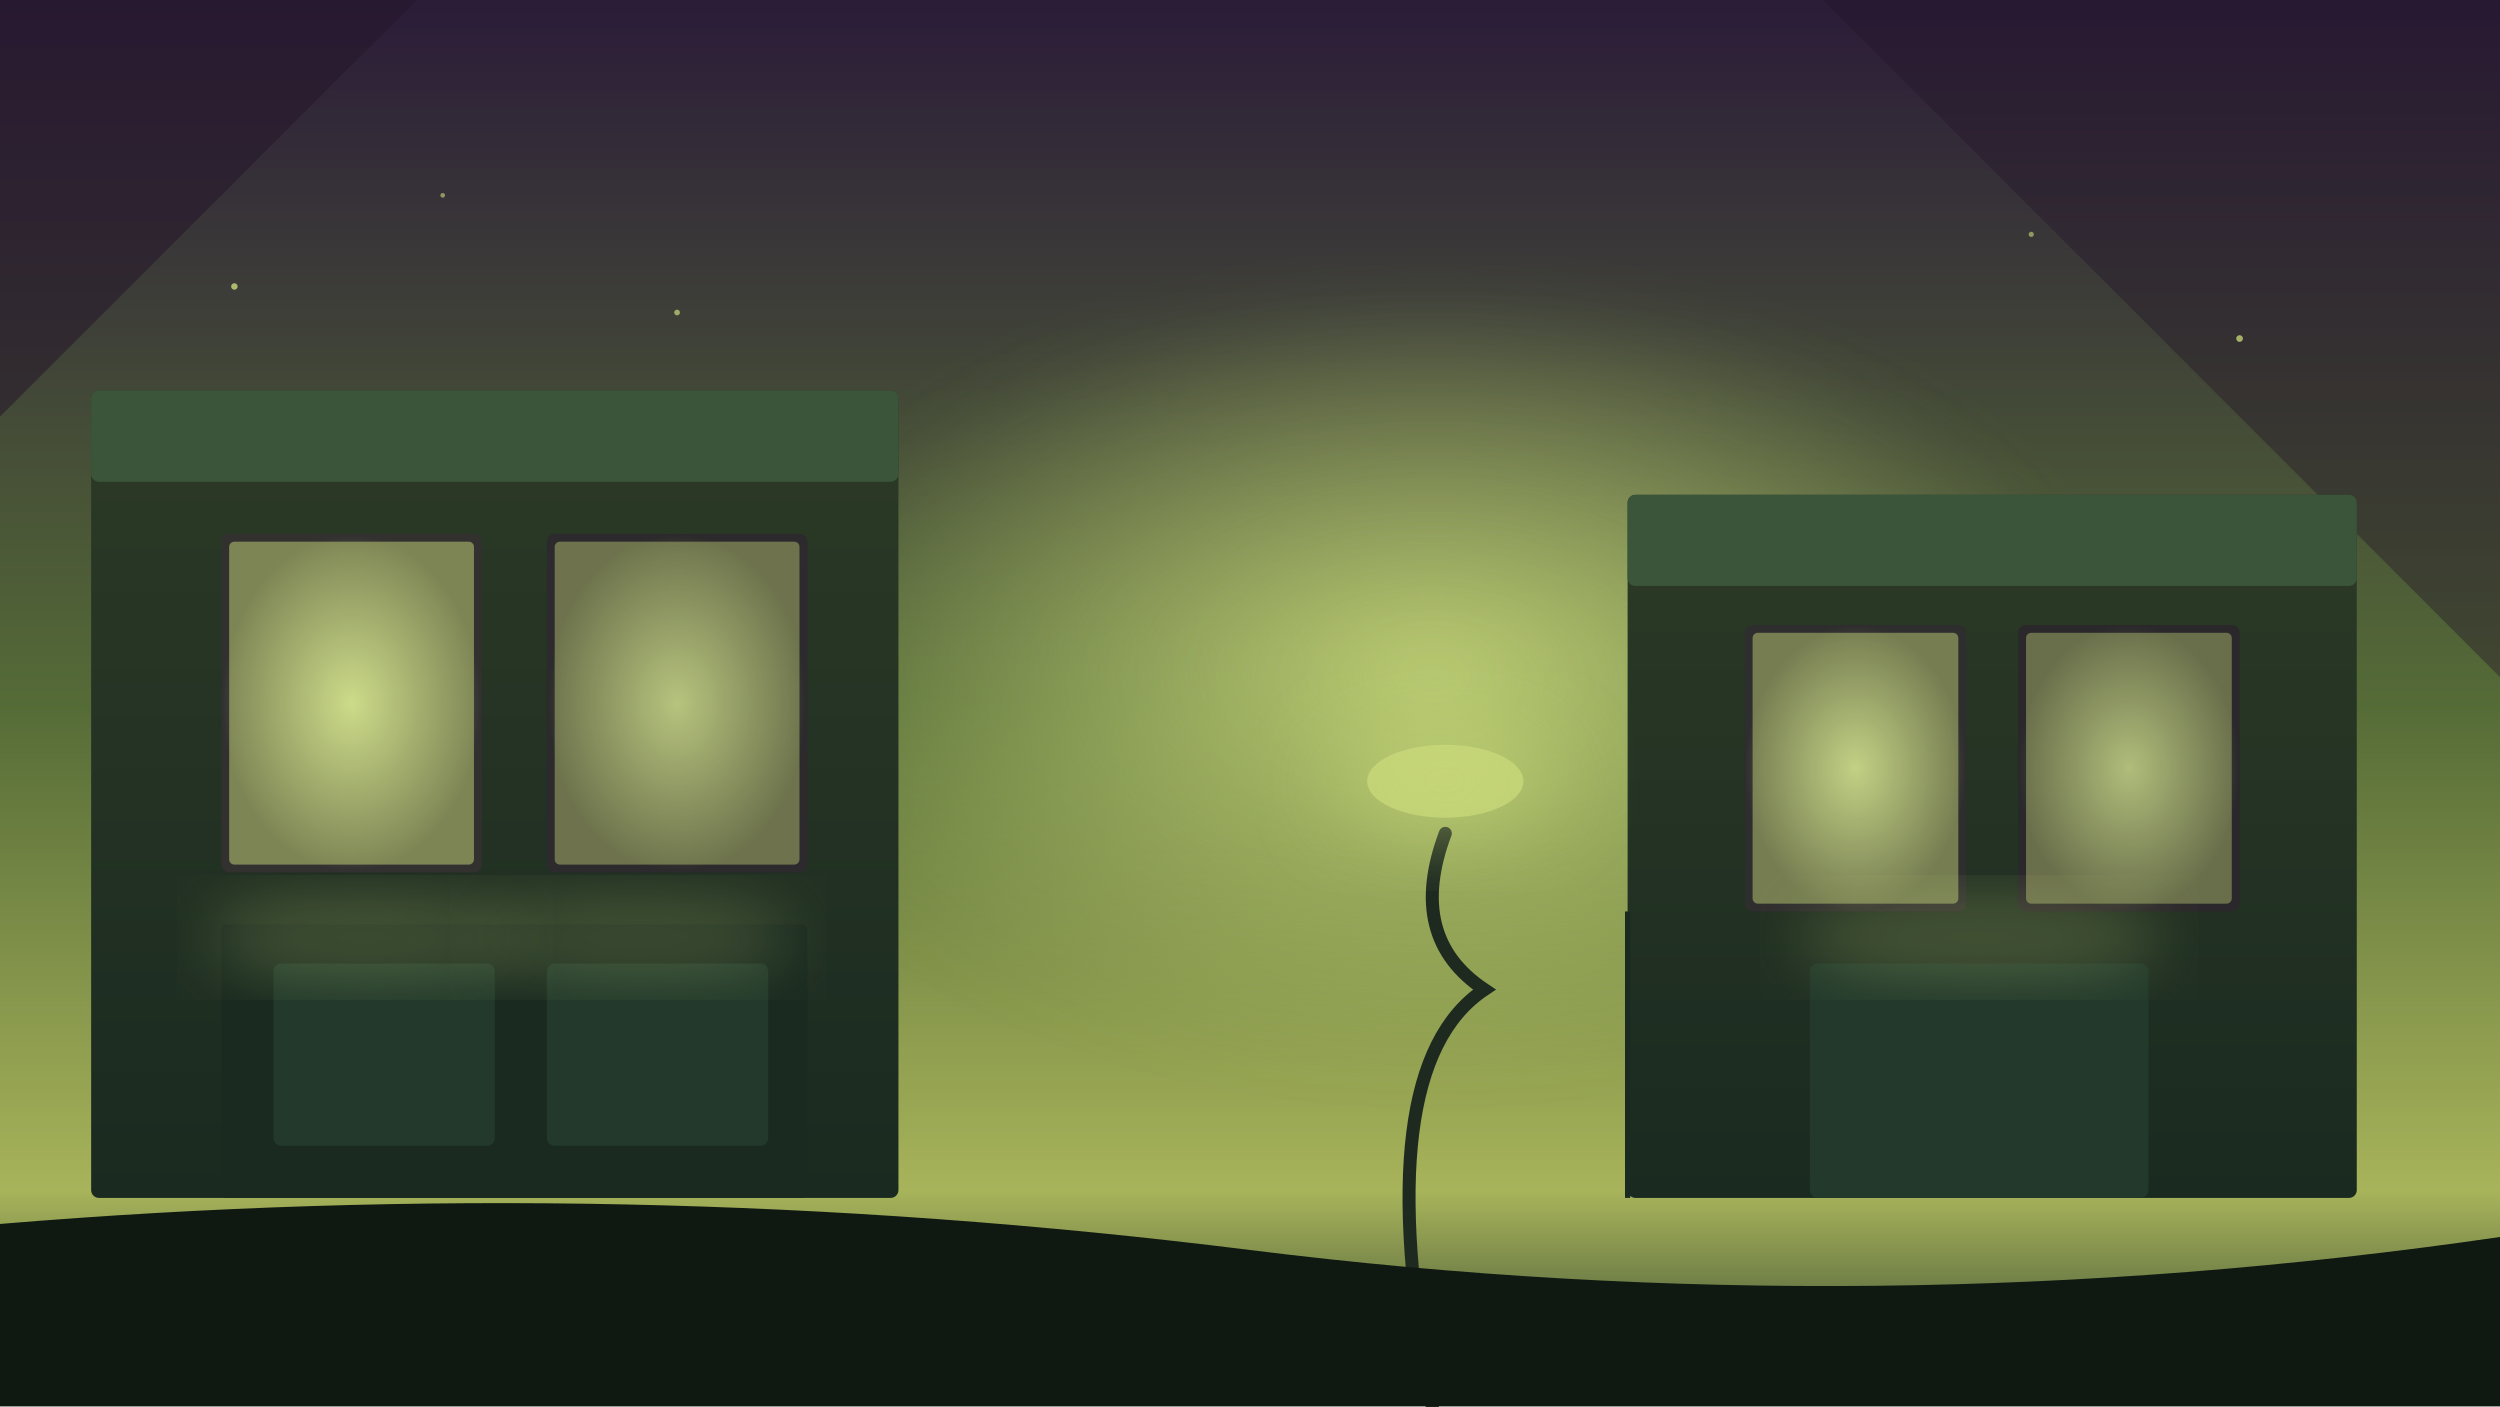
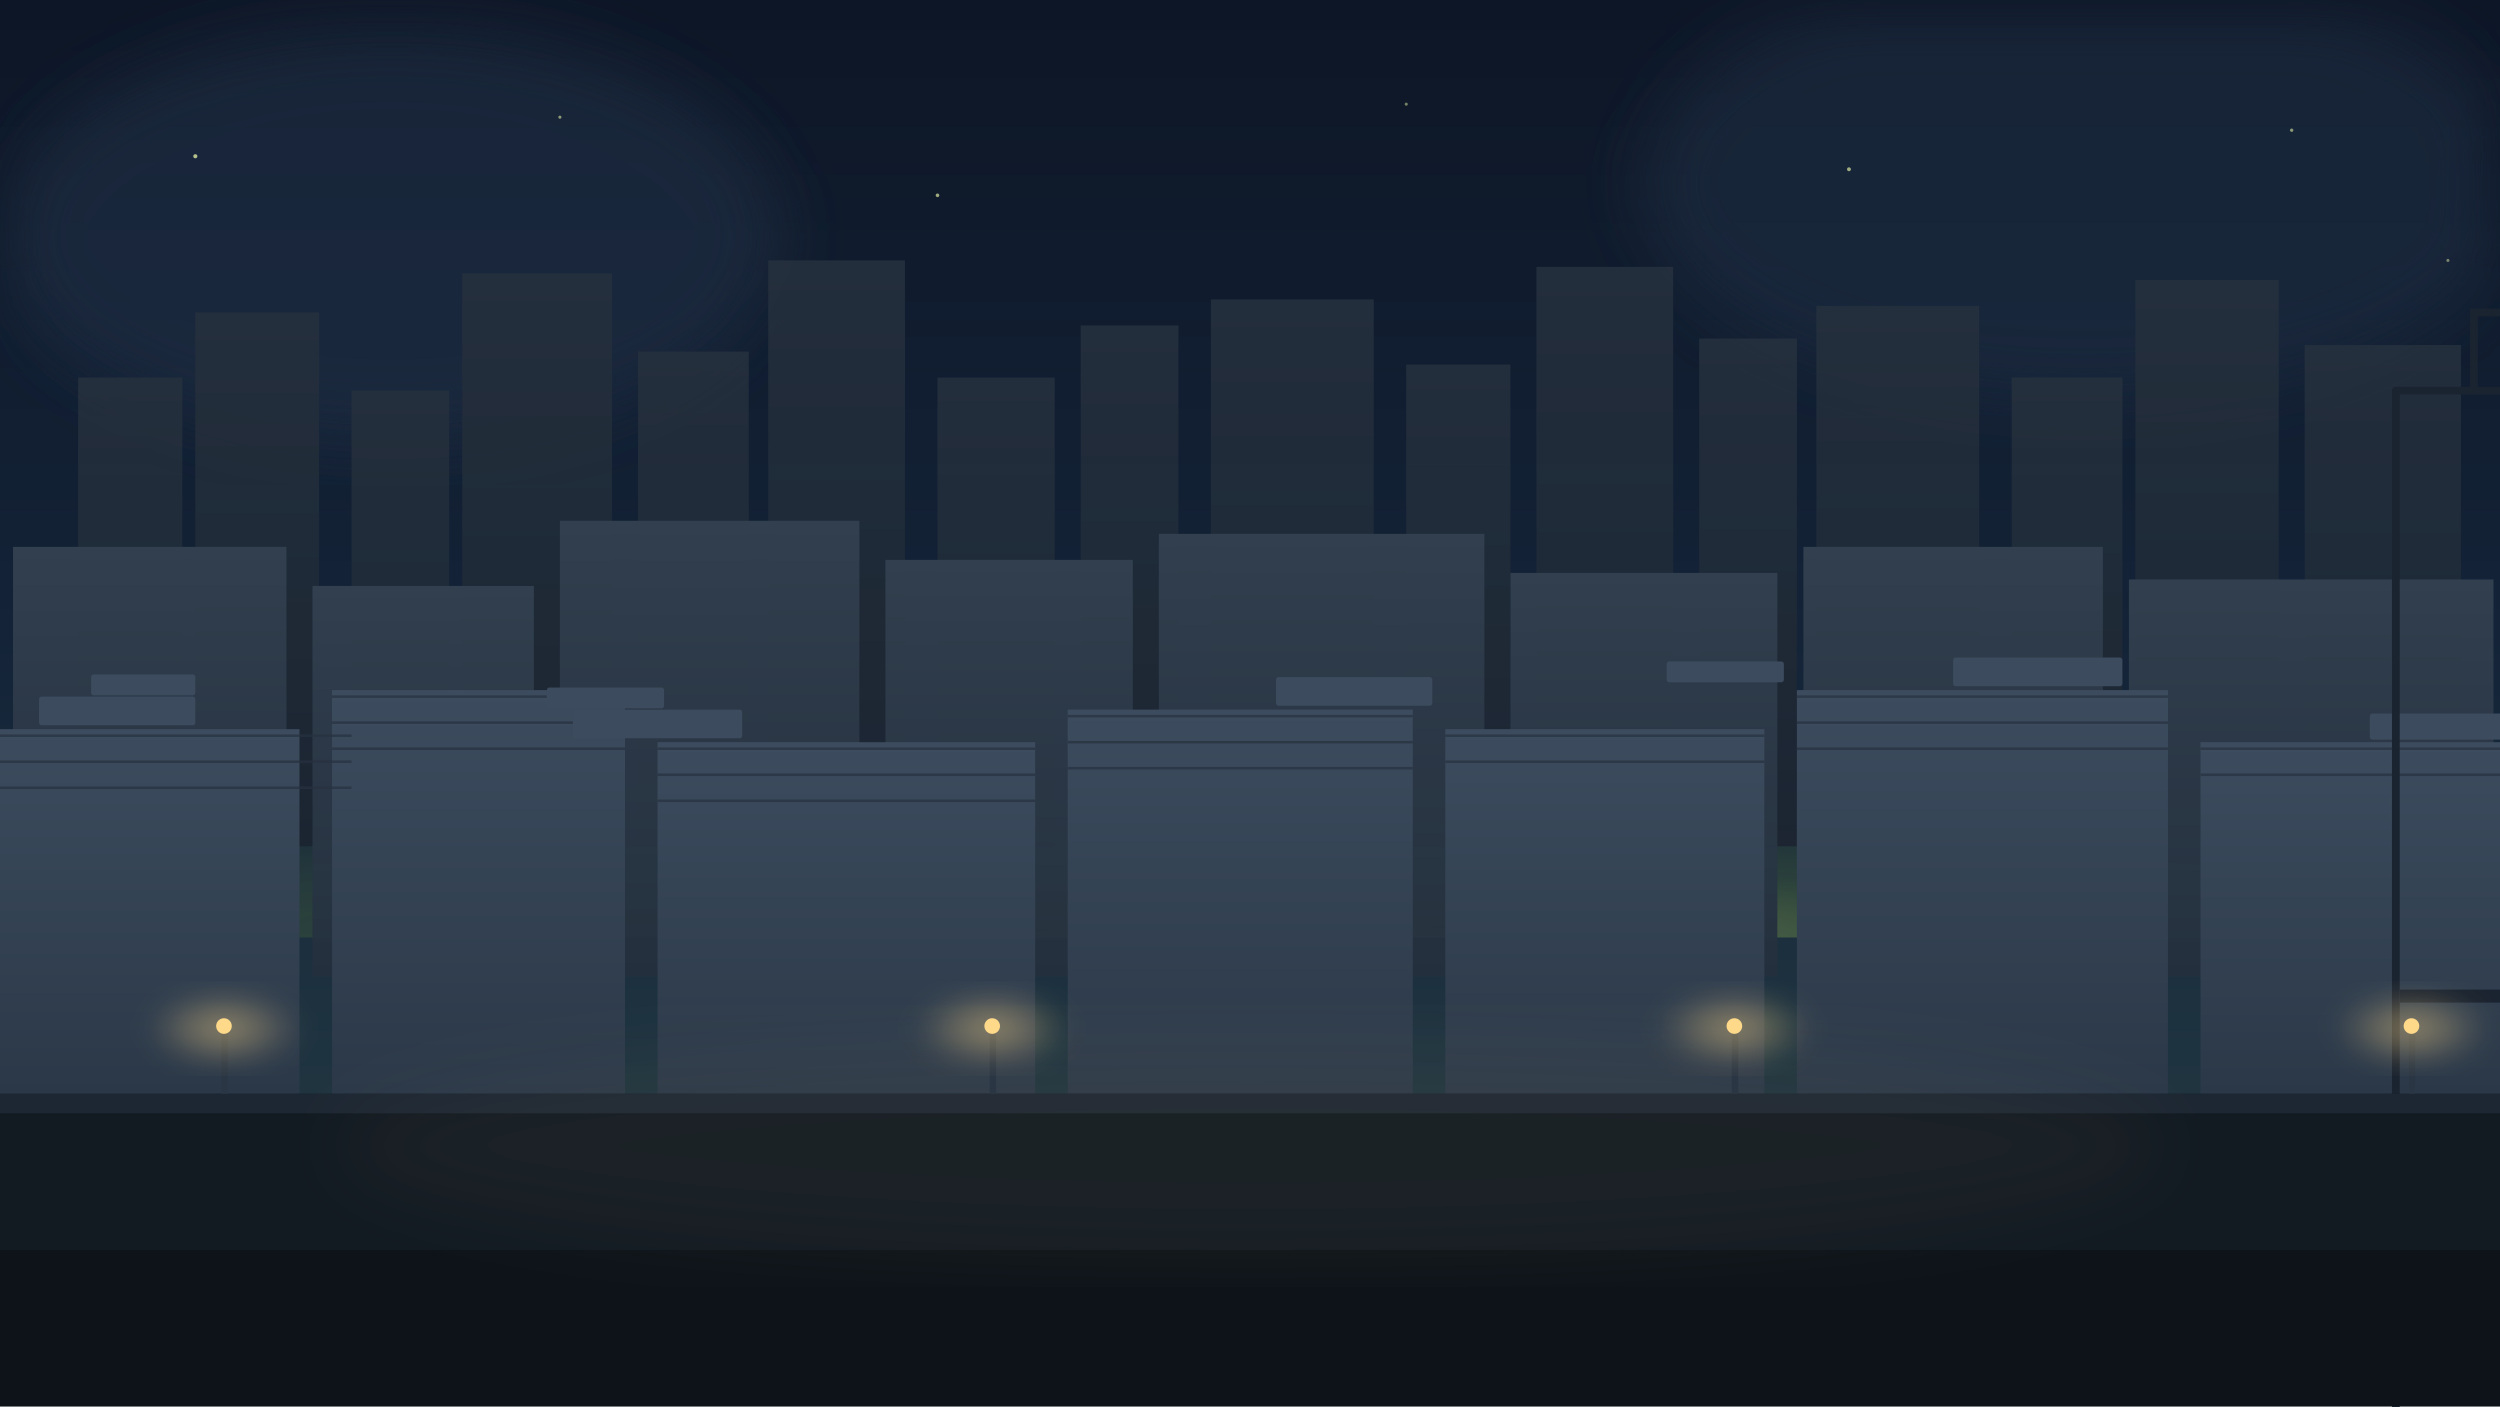
<svg xmlns="http://www.w3.org/2000/svg" width="1920" height="1080" viewBox="0 0 1920 1080">
  <defs>
    <linearGradient id="sky" x1="0" y1="0" x2="0" y2="1">
-       <stop offset="0" stop-color="#2b1c38" />
-       <stop offset="0.5" stop-color="#556b37" />
-       <stop offset="0.85" stop-color="#a8b45a" />
-       <stop offset="1" stop-color="#2c3f30" />
+       <stop offset="0" stop-color="#0d1626" />
+       <stop offset="0.45" stop-color="#142338" />
+       <stop offset="0.75" stop-color="#1e3340" />
+       <stop offset="1" stop-color="#2a3f38" />
    </linearGradient>
-     <radialGradient id="sun" cx="0.5" cy="0.5" r="0.5">
-       <stop offset="0" stop-color="#c9d97a" stop-opacity="0.9" />
-       <stop offset="1" stop-color="#c9d97a" stop-opacity="0" />
+     <radialGradient id="horizon" cx="0.5" cy="1" r="0.7">
+       <stop offset="0" stop-color="#c9d97a" stop-opacity="0.5" />
+       <stop offset="0.5" stop-color="#7fa832" stop-opacity="0.16" />
+       <stop offset="1" stop-color="#7fa832" stop-opacity="0" />
    </radialGradient>
-     <linearGradient id="wall" x1="0" y1="0" x2="0" y2="1">
-       <stop offset="0" stop-color="#2c3a26" />
-       <stop offset="1" stop-color="#1a2a20" />
-     </linearGradient>
-     <radialGradient id="winGlow" cx="0.5" cy="0.5" r="0.5">
-       <stop offset="0" stop-color="#d9e7a0" stop-opacity="0.95" />
-       <stop offset="1" stop-color="#d9e7a0" stop-opacity="0.15" />
+     <radialGradient id="lamplight" cx="0.5" cy="0.5" r="0.5">
+       <stop offset="0" stop-color="#ffd98a" stop-opacity="0.5" />
+       <stop offset="1" stop-color="#ffd98a" stop-opacity="0" />
    </radialGradient>
    <filter id="blur">
-       <feGaussianBlur stdDeviation="24" />
+       <feGaussianBlur stdDeviation="26" />
    </filter>
+     <filter id="blurS">
+       <feGaussianBlur stdDeviation="10" />
+     </filter>
+     <linearGradient id="gBack" x1="0" y1="0" x2="0" y2="1">
+       <stop offset="0" stop-color="#25303e" />
+       <stop offset="1" stop-color="#1b2430" />
+     </linearGradient>
+     <linearGradient id="gMid" x1="0" y1="0" x2="0" y2="1">
+       <stop offset="0" stop-color="#31404f" />
+       <stop offset="1" stop-color="#242f3d" />
+     </linearGradient>
+     <linearGradient id="gFront" x1="0" y1="0" x2="0" y2="1">
+       <stop offset="0" stop-color="#3c4c5e" />
+       <stop offset="1" stop-color="#2b3848" />
+     </linearGradient>
+     <pattern id="winL" width="28" height="34" patternUnits="userSpaceOnUse">
+       <rect x="2" y="4" width="16" height="20" rx="2" fill="#ffd98a" />
+     </pattern>
+     <pattern id="winD" width="28" height="34" patternUnits="userSpaceOnUse">
+       <rect x="2" y="4" width="16" height="20" rx="2" fill="#171f2b" />
+     </pattern>
+     <pattern id="winM" width="56" height="34" patternUnits="userSpaceOnUse">
+       <rect x="2" y="4" width="16" height="20" rx="2" fill="#ffd98a" />
+       <rect x="30" y="4" width="16" height="20" rx="2" fill="#1c2532" />
+     </pattern>
+     <pattern id="winS" width="84" height="68" patternUnits="userSpaceOnUse">
+       <rect x="2" y="4" width="16" height="20" rx="2" fill="#ffd98a" />
+       <rect x="30" y="4" width="16" height="20" rx="2" fill="#1c2532" />
+       <rect x="58" y="4" width="16" height="20" rx="2" fill="#ffd98a" opacity="0.7" />
+       <rect x="2" y="38" width="16" height="20" rx="2" fill="#1c2532" />
+       <rect x="30" y="38" width="16" height="20" rx="2" fill="#ffd98a" />
+       <rect x="58" y="38" width="16" height="20" rx="2" fill="#1c2532" />
+     </pattern>
+     <pattern id="winF" width="44" height="72" patternUnits="userSpaceOnUse">
+       <rect x="3" y="6" width="28" height="58" rx="3" fill="#ffd98a" />
+       <rect x="3" y="6" width="28" height="58" rx="3" fill="#e8a25a" opacity="0.25" />
+     </pattern>
+     <pattern id="winFD" width="44" height="72" patternUnits="userSpaceOnUse">
+       <rect x="3" y="6" width="28" height="58" rx="3" fill="#1b2430" />
+     </pattern>
+     <pattern id="winFM" width="88" height="72" patternUnits="userSpaceOnUse">
+       <rect x="3" y="6" width="28" height="58" rx="3" fill="#ffd98a" />
+       <rect x="47" y="6" width="28" height="58" rx="3" fill="#1b2430" />
+     </pattern>
  </defs>
  <rect width="1920" height="1080" fill="url(#sky)" />
-   <ellipse cx="1100" cy="520" rx="520" ry="300" fill="url(#sun)" filter="url(#blur)" />
-   <path d="M0 0 L320 0 L0 320 Z" fill="#241529" opacity="0.55" />
-   <path d="M1920 0 L1400 0 L1920 520 Z" fill="#241529" opacity="0.4" />
-   <rect x="70" y="300" width="620" height="620" rx="6" fill="url(#wall)" />
-   <rect x="70" y="300" width="620" height="70" rx="6" fill="#3a553a" />
-   <rect x="170" y="410" width="200" height="260" rx="6" fill="#14101c" />
-   <rect x="170" y="410" width="200" height="260" rx="6" fill="url(#winGlow)" />
-   <rect x="176" y="416" width="188" height="248" rx="4" fill="#c9d97a" opacity="0.5" />
-   <rect x="420" y="410" width="200" height="260" rx="6" fill="#14101c" />
-   <rect x="420" y="410" width="200" height="260" rx="6" fill="url(#winGlow)" opacity="0.8" />
-   <rect x="426" y="416" width="188" height="248" rx="4" fill="#c9d97a" opacity="0.42" />
-   <rect x="170" y="710" width="450" height="210" rx="4" fill="#1a2a20" />
-   <rect x="210" y="740" width="170" height="140" rx="6" fill="#22392b" />
-   <rect x="420" y="740" width="170" height="140" rx="6" fill="#22392b" />
-   <ellipse cx="280" cy="720" rx="120" ry="40" fill="#c9d97a" opacity="0.2" filter="url(#blur)" />
-   <ellipse cx="490" cy="720" rx="120" ry="40" fill="#c9d97a" opacity="0.18" filter="url(#blur)" />
-   <rect x="1250" y="380" width="560" height="540" rx="6" fill="url(#wall)" />
-   <rect x="1250" y="380" width="560" height="70" rx="6" fill="#3a553a" />
-   <rect x="1340" y="480" width="170" height="220" rx="6" fill="#14101c" />
-   <rect x="1340" y="480" width="170" height="220" rx="6" fill="url(#winGlow)" opacity="0.9" />
-   <rect x="1346" y="486" width="158" height="208" rx="4" fill="#c9d97a" opacity="0.46" />
-   <rect x="1550" y="480" width="170" height="220" rx="6" fill="#14101c" />
-   <rect x="1550" y="480" width="170" height="220" rx="6" fill="url(#winGlow)" opacity="0.75" />
-   <rect x="1556" y="486" width="158" height="208" rx="4" fill="#c9d97a" opacity="0.4" />
-   <path d="M1250 700 L1250 920" stroke="#1a2a20" stroke-width="4" />
-   <rect x="1390" y="740" width="260" height="180" rx="6" fill="#22392b" />
-   <ellipse cx="1520" cy="720" rx="140" ry="40" fill="#c9d97a" opacity="0.2" filter="url(#blur)" />
-   <path d="M1100 1080 Q 1050 820 1140 760 Q 1080 720 1110 640" stroke="#1e2a20" stroke-width="10" fill="none" stroke-linecap="round" />
-   <ellipse cx="1110" cy="600" rx="60" ry="28" fill="#c9d97a" opacity="0.75" />
-   <ellipse cx="1110" cy="600" rx="120" ry="70" fill="url(#sun)" filter="url(#blur)" opacity="0.7" />
-   <path d="M0 940 Q 480 900 960 960 T 1920 950 L 1920 1080 L 0 1080 Z" fill="#0f1912" />
-   <circle cx="180" cy="220" r="2.5" fill="#c9d97a" opacity="0.8" />
-   <circle cx="340" cy="150" r="1.8" fill="#c9d97a" opacity="0.6" />
-   <circle cx="520" cy="240" r="2.2" fill="#c9d97a" opacity="0.7" />
-   <circle cx="1560" cy="180" r="2" fill="#c9d97a" opacity="0.6" />
-   <circle cx="1720" cy="260" r="2.6" fill="#c9d97a" opacity="0.75" />
+   <ellipse cx="300" cy="180" rx="300" ry="160" fill="#22334a" filter="url(#blur)" opacity="0.5" />
+   <ellipse cx="1600" cy="140" rx="340" ry="170" fill="#22334a" filter="url(#blur)" opacity="0.45" />
+   <rect x="0" y="560" width="1920" height="160" fill="url(#horizon)" />
+   <circle cx="150" cy="120" r="1.6" fill="#d9e7a0" opacity="0.8" />
+   <circle cx="430" cy="90" r="1.2" fill="#d9e7a0" opacity="0.6" />
+   <circle cx="720" cy="150" r="1.4" fill="#d9e7a0" opacity="0.7" />
+   <circle cx="1080" cy="80" r="1.2" fill="#d9e7a0" opacity="0.5" />
+   <circle cx="1420" cy="130" r="1.5" fill="#d9e7a0" opacity="0.7" />
+   <circle cx="1760" cy="100" r="1.3" fill="#d9e7a0" opacity="0.6" />
+   <circle cx="1880" cy="200" r="1.2" fill="#d9e7a0" opacity="0.5" />
+   <g opacity="0.92">
+     <rect x="60" y="290" width="80" height="360" fill="url(#gBack)" pattern="url(#winS)" />
+     <rect x="150" y="240" width="95" height="410" fill="url(#gBack)" pattern="url(#winM)" />
+     <rect x="270" y="300" width="75" height="350" fill="url(#gBack)" pattern="url(#winD)" />
+     <rect x="355" y="210" width="115" height="440" fill="url(#gBack)" pattern="url(#winS)" />
+     <rect x="490" y="270" width="85" height="380" fill="url(#gBack)" pattern="url(#winM)" />
+     <rect x="590" y="200" width="105" height="450" fill="url(#gBack)" pattern="url(#winS)" />
+     <rect x="720" y="290" width="90" height="360" fill="url(#gBack)" pattern="url(#winL)" />
+     <rect x="830" y="250" width="75" height="400" fill="url(#gBack)" pattern="url(#winD)" />
+     <rect x="930" y="230" width="125" height="420" fill="url(#gBack)" pattern="url(#winM)" />
+     <rect x="1080" y="280" width="80" height="370" fill="url(#gBack)" pattern="url(#winS)" />
+     <rect x="1180" y="205" width="105" height="445" fill="url(#gBack)" pattern="url(#winS)" />
+     <rect x="1305" y="260" width="75" height="390" fill="url(#gBack)" pattern="url(#winM)" />
+     <rect x="1395" y="235" width="125" height="415" fill="url(#gBack)" pattern="url(#winS)" />
+     <rect x="1545" y="290" width="85" height="360" fill="url(#gBack)" pattern="url(#winD)" />
+     <rect x="1640" y="215" width="110" height="435" fill="url(#gBack)" pattern="url(#winM)" />
+     <rect x="1770" y="265" width="120" height="385" fill="url(#gBack)" pattern="url(#winS)" />
+   </g>
+   <g opacity="0.97">
+     <rect x="10" y="420" width="210" height="330" fill="url(#gMid)" pattern="url(#winM)" />
+     <rect x="240" y="450" width="170" height="300" fill="url(#gMid)" pattern="url(#winS)" />
+     <rect x="430" y="400" width="230" height="350" fill="url(#gMid)" pattern="url(#winM)" />
+     <rect x="680" y="430" width="190" height="320" fill="url(#gMid)" pattern="url(#winD)" />
+     <rect x="890" y="410" width="250" height="340" fill="url(#gMid)" pattern="url(#winM)" />
+     <rect x="1160" y="440" width="205" height="310" fill="url(#gMid)" pattern="url(#winS)" />
+     <rect x="1385" y="420" width="230" height="330" fill="url(#gMid)" pattern="url(#winM)" />
+     <rect x="1635" y="445" width="280" height="305" fill="url(#gMid)" pattern="url(#winS)" />
+   </g>
+   <g>
+     <rect x="-40" y="560" width="270" height="280" fill="url(#gFront)" pattern="url(#winFM)" />
+     <rect x="255" y="530" width="225" height="310" fill="url(#gFront)" pattern="url(#winF)" />
+     <rect x="505" y="570" width="290" height="270" fill="url(#gFront)" pattern="url(#winFD)" />
+     <rect x="820" y="545" width="265" height="295" fill="url(#gFront)" pattern="url(#winFM)" />
+     <rect x="1110" y="560" width="245" height="280" fill="url(#gFront)" pattern="url(#winF)" />
+     <rect x="1380" y="530" width="285" height="310" fill="url(#gFront)" pattern="url(#winFM)" />
+     <rect x="1690" y="570" width="260" height="270" fill="url(#gFront)" pattern="url(#winFD)" />
+   </g>
+   <g stroke="#26313f" stroke-width="2" opacity="0.7">
+     <path d="M0 565 L270 565" />
+     <path d="M0 585 L270 585" />
+     <path d="M0 605 L270 605" />
+     <path d="M255 535 L480 535" />
+     <path d="M255 555 L480 555" />
+     <path d="M255 575 L480 575" />
+     <path d="M505 575 L795 575" />
+     <path d="M505 595 L795 595" />
+     <path d="M505 615 L795 615" />
+     <path d="M820 550 L1085 550" />
+     <path d="M820 570 L1085 570" />
+     <path d="M820 590 L1085 590" />
+     <path d="M1110 565 L1355 565" />
+     <path d="M1110 585 L1355 585" />
+     <path d="M1380 535 L1665 535" />
+     <path d="M1380 555 L1665 555" />
+     <path d="M1380 575 L1665 575" />
+     <path d="M1690 575 L1950 575" />
+     <path d="M1690 595 L1950 595" />
+   </g>
+   <g fill="#3c4c5e">
+     <rect x="30" y="535" width="120" height="22" rx="2" />
+     <rect x="440" y="545" width="130" height="22" rx="2" />
+     <rect x="980" y="520" width="120" height="22" rx="2" />
+     <rect x="1500" y="505" width="130" height="22" rx="2" />
+     <rect x="1820" y="548" width="110" height="20" rx="2" />
+     <rect x="70" y="518" width="80" height="16" rx="2" />
+     <rect x="420" y="528" width="90" height="16" rx="2" />
+     <rect x="1280" y="508" width="90" height="16" rx="2" />
+   </g>
+   <path d="M1840 1080 L1840 300 M1840 300 L1990 300 M1900 300 L1900 240 L1930 240" stroke="#1a2330" stroke-width="6" fill="none" stroke-linecap="round" />
+   <rect x="1843" y="760" width="120" height="10" fill="#1a2330" />
+   <line x1="1843" y1="760" x2="1843" y2="760" stroke="#1a2330" stroke-width="1" />
+   <rect x="0" y="840" width="1920" height="240" fill="#121a22" />
+   <path d="M0 840 L1920 840 L1920 855 L0 855 Z" fill="#1d2733" />
+   <rect x="0" y="960" width="1920" height="120" fill="#0d1319" />
+   <ellipse cx="960" cy="880" rx="700" ry="90" fill="#ffd98a" opacity="0.04" filter="url(#blur)" />
+   <g>
+     <rect x="170" y="790" width="5" height="50" fill="#2a3644" />
+     <ellipse cx="172" cy="790" rx="60" ry="30" fill="url(#lamplight)" filter="url(#blurS)" />
+     <circle cx="172" cy="788" r="6" fill="#ffd98a" />
+     <rect x="760" y="790" width="5" height="50" fill="#2a3644" />
+     <ellipse cx="762" cy="790" rx="60" ry="30" fill="url(#lamplight)" filter="url(#blurS)" />
+     <circle cx="762" cy="788" r="6" fill="#ffd98a" />
+     <rect x="1330" y="790" width="5" height="50" fill="#2a3644" />
+     <ellipse cx="1332" cy="790" rx="60" ry="30" fill="url(#lamplight)" filter="url(#blurS)" />
+     <circle cx="1332" cy="788" r="6" fill="#ffd98a" />
+     <rect x="1850" y="790" width="5" height="50" fill="#2a3644" />
+     <ellipse cx="1852" cy="790" rx="60" ry="30" fill="url(#lamplight)" filter="url(#blurS)" />
+     <circle cx="1852" cy="788" r="6" fill="#ffd98a" />
+   </g>
</svg>
